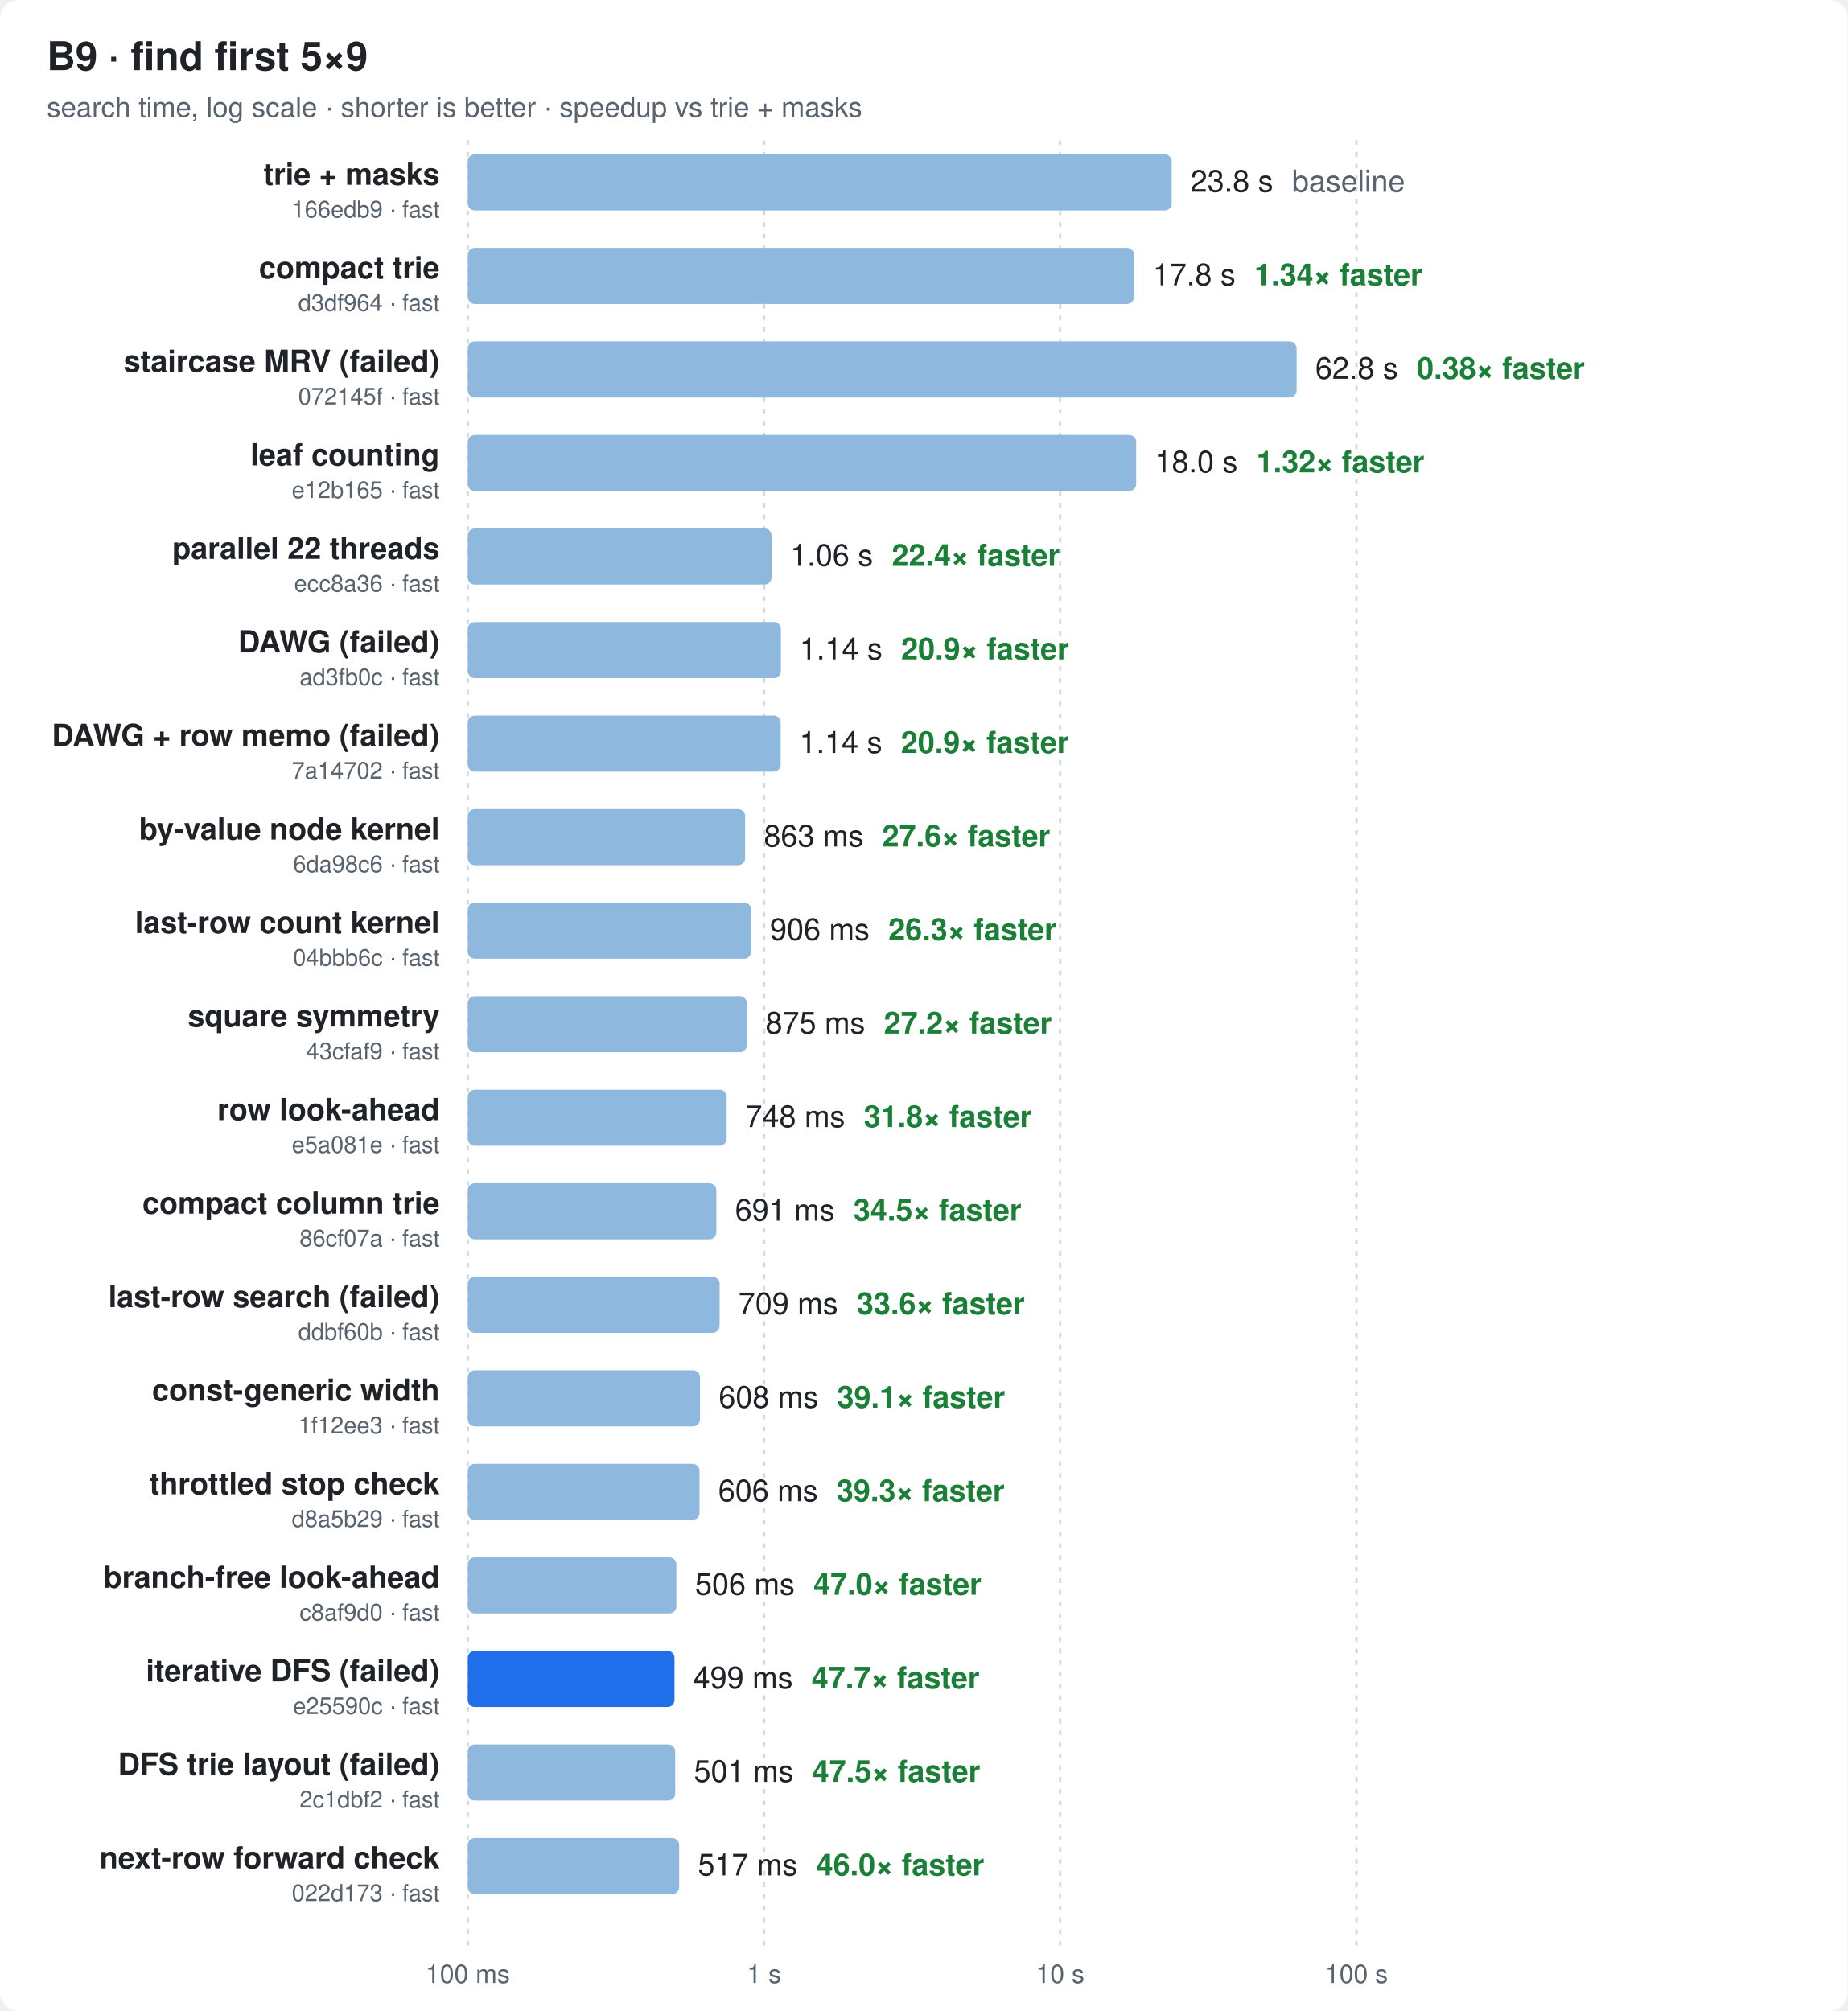
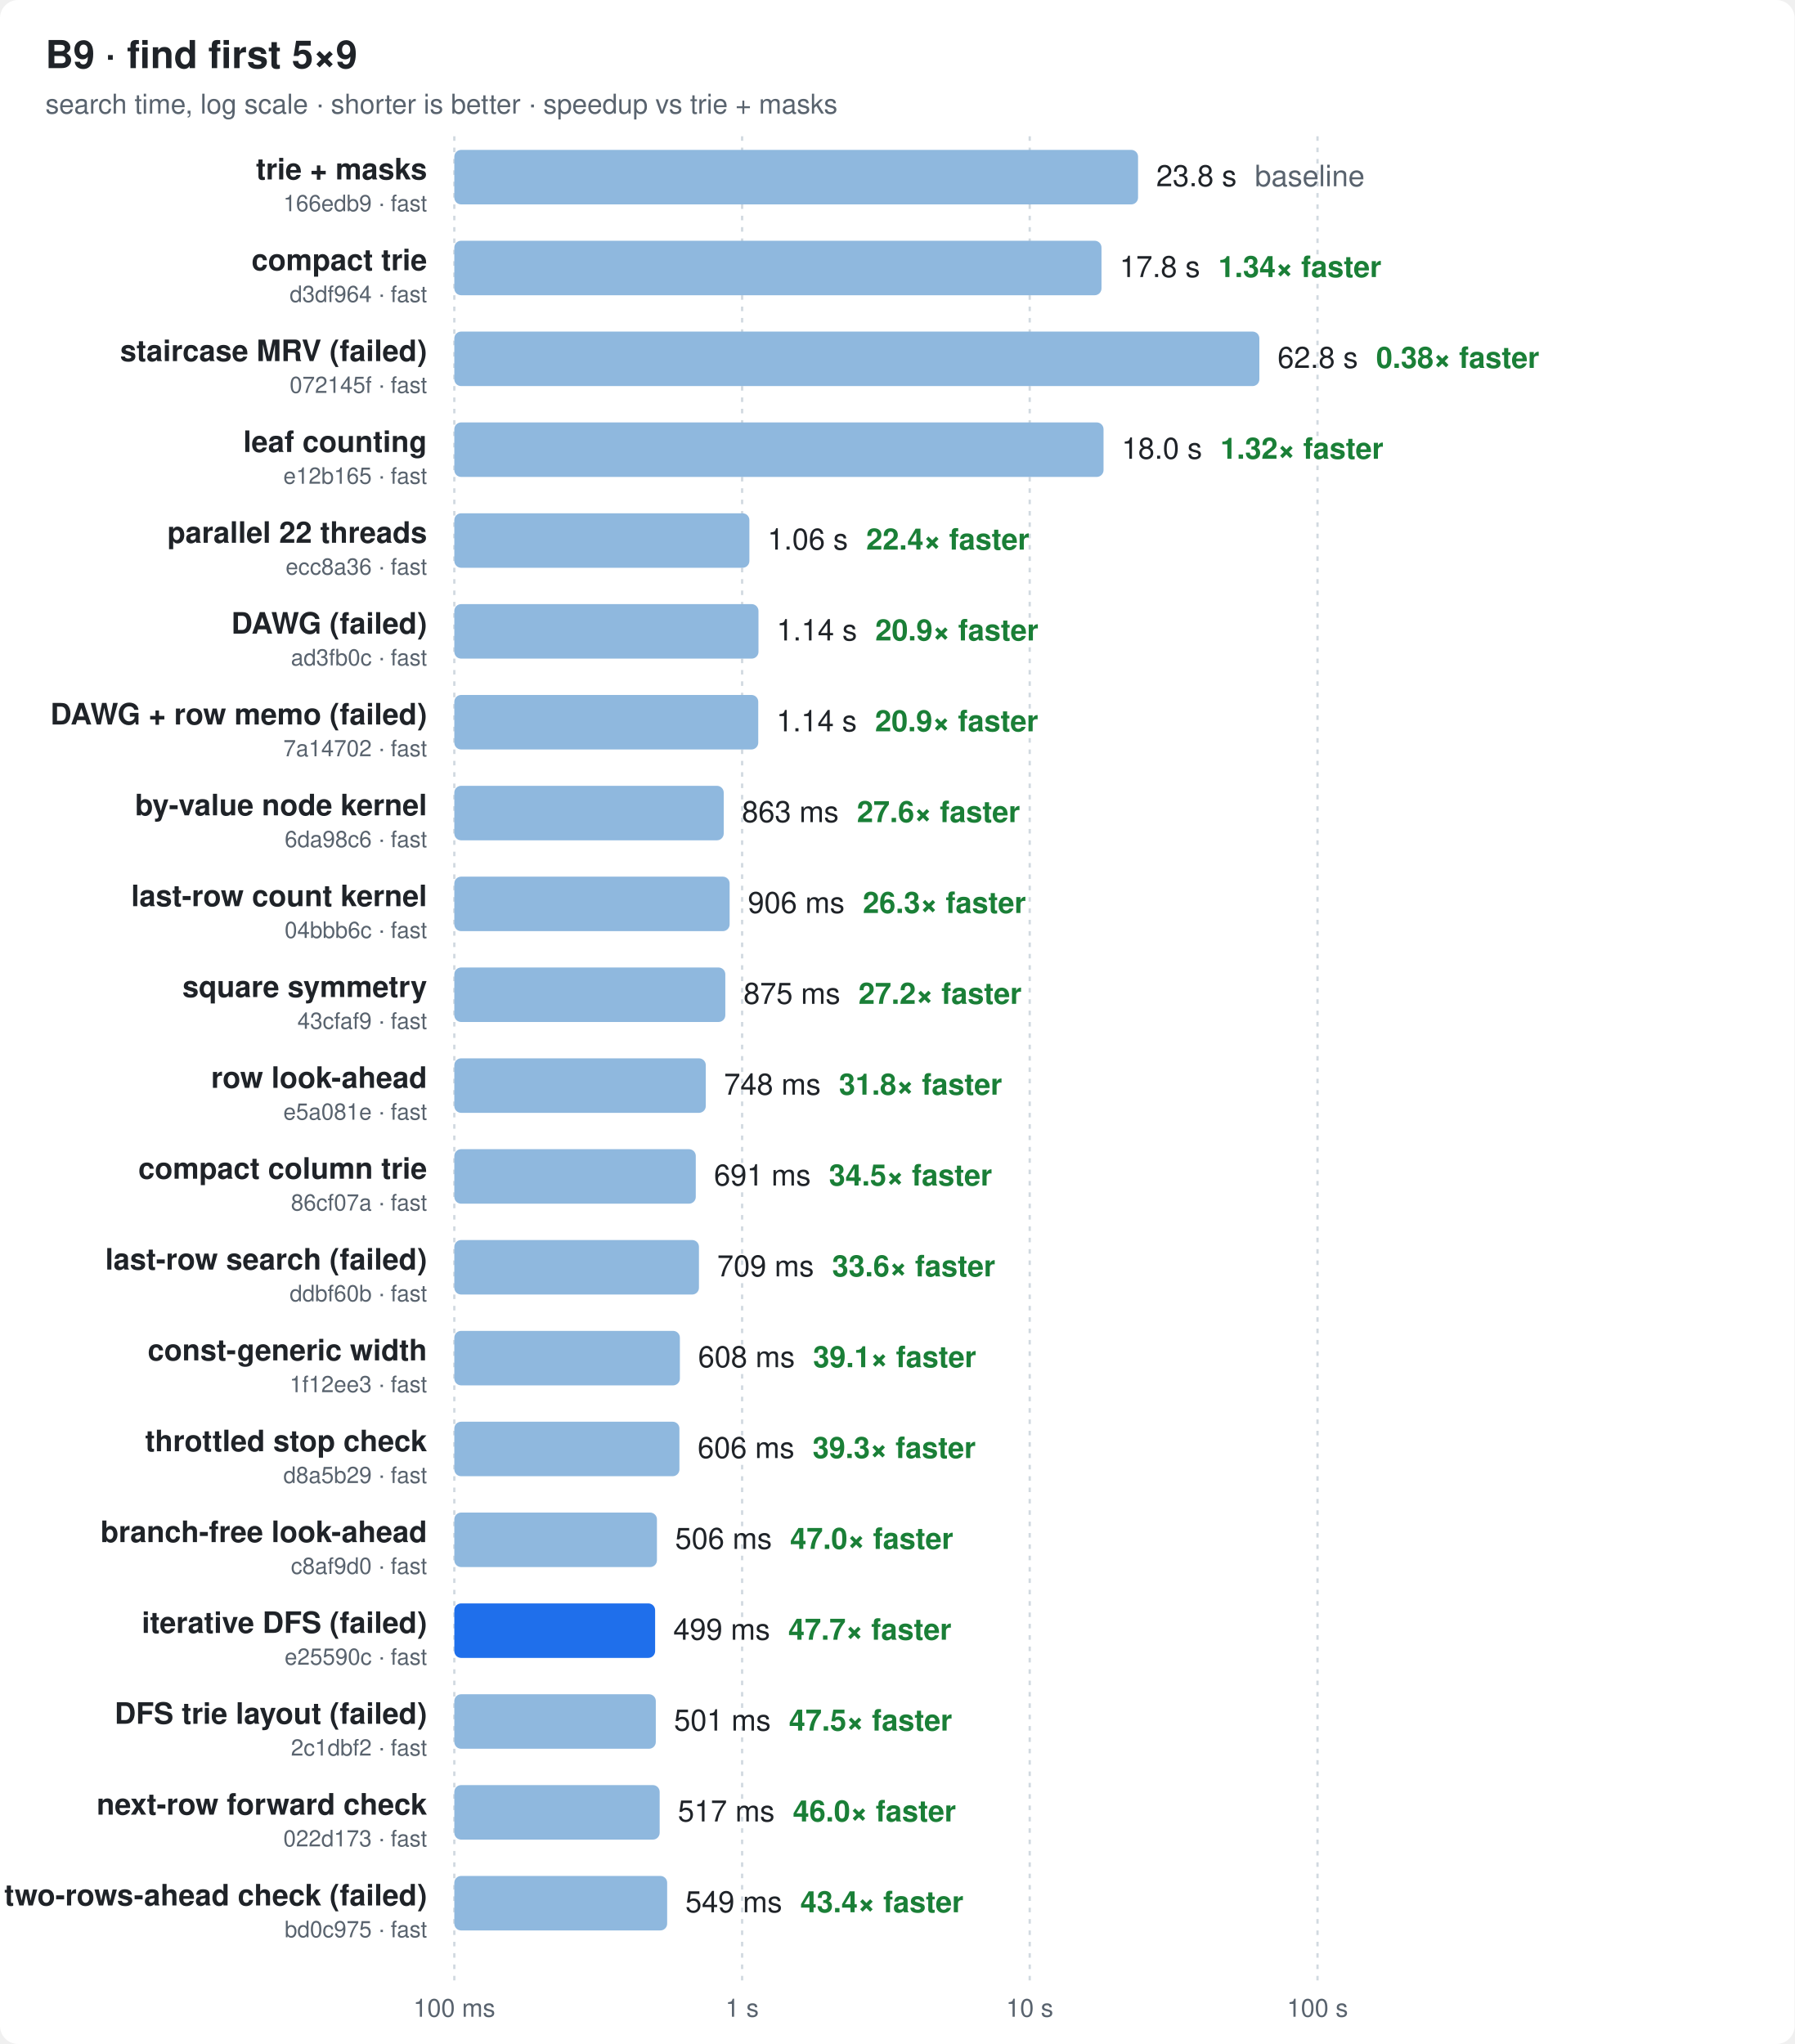
- <svg xmlns="http://www.w3.org/2000/svg" width="790" height="860" viewBox="0 0 790 860" font-family="ui-sans-serif,-apple-system,Segoe UI,Helvetica,Arial,sans-serif">
+ <svg xmlns="http://www.w3.org/2000/svg" width="790" height="900" viewBox="0 0 790 900" font-family="ui-sans-serif,-apple-system,Segoe UI,Helvetica,Arial,sans-serif">
  <style>
  .bg{fill:#ffffff} .t{fill:#1f2328} .m{fill:#59636e} .g{stroke:#d1d9e0}
  .bar{fill:#8fb8de} .best{fill:#1f6feb} .x{fill:#1a7f37;font-weight:600}
  @media (prefers-color-scheme: dark){
    .bg{fill:#0d1117} .t{fill:#e6edf3} .m{fill:#9198a1} .g{stroke:#30363d}
    .bar{fill:#2f5f8f} .best{fill:#4493f8} .x{fill:#3fb950}
  }
</style>
-   <rect class="bg" width="790" height="860" rx="8" />
+   <rect class="bg" width="790" height="900" rx="8" />
  <text class="t" x="20" y="30" font-size="17" font-weight="700">B9 · find first 5×9</text>
  <text class="m" x="20" y="50" font-size="12">search time, log scale · shorter is better · speedup vs trie + masks</text>
-   <line class="g" x1="200.0" x2="200.0" y1="60" y2="832" stroke-dasharray="2 3" />
-   <text class="m" x="200.0" y="848" font-size="11" text-anchor="middle">100 ms</text>
-   <line class="g" x1="326.7" x2="326.7" y1="60" y2="832" stroke-dasharray="2 3" />
-   <text class="m" x="326.7" y="848" font-size="11" text-anchor="middle">1 s</text>
-   <line class="g" x1="453.3" x2="453.3" y1="60" y2="832" stroke-dasharray="2 3" />
-   <text class="m" x="453.3" y="848" font-size="11" text-anchor="middle">10 s</text>
-   <line class="g" x1="580.0" x2="580.0" y1="60" y2="832" stroke-dasharray="2 3" />
-   <text class="m" x="580.0" y="848" font-size="11" text-anchor="middle">100 s</text>
+   <line class="g" x1="200.0" x2="200.0" y1="60" y2="872" stroke-dasharray="2 3" />
+   <text class="m" x="200.0" y="888" font-size="11" text-anchor="middle">100 ms</text>
+   <line class="g" x1="326.7" x2="326.7" y1="60" y2="872" stroke-dasharray="2 3" />
+   <text class="m" x="326.7" y="888" font-size="11" text-anchor="middle">1 s</text>
+   <line class="g" x1="453.3" x2="453.3" y1="60" y2="872" stroke-dasharray="2 3" />
+   <text class="m" x="453.3" y="888" font-size="11" text-anchor="middle">10 s</text>
+   <line class="g" x1="580.0" x2="580.0" y1="60" y2="872" stroke-dasharray="2 3" />
+   <text class="m" x="580.0" y="888" font-size="11" text-anchor="middle">100 s</text>
  <text class="t" x="188" y="79.0" font-size="13" font-weight="600" text-anchor="end">trie + masks</text>
  <text class="m" x="188" y="93.0" font-size="10" text-anchor="end">166edb9 · fast</text>
  <rect class="bar" x="200" y="66" width="301.0" height="24" rx="3" />
  <text class="t" x="509.0" y="82.0" font-size="13">23.8 s<tspan class="m" dx="8">baseline</tspan>
  </text>
  <text class="t" x="188" y="119.0" font-size="13" font-weight="600" text-anchor="end">compact trie</text>
  <text class="m" x="188" y="133.0" font-size="10" text-anchor="end">d3df964 · fast</text>
  <rect class="bar" x="200" y="106" width="284.9" height="24" rx="3" />
  <text class="t" x="492.9" y="122.0" font-size="13">17.8 s<tspan class="x" dx="8">1.34× faster</tspan>
  </text>
  <text class="t" x="188" y="159.0" font-size="13" font-weight="600" text-anchor="end">staircase MRV (failed)</text>
  <text class="m" x="188" y="173.0" font-size="10" text-anchor="end">072145f · fast</text>
  <rect class="bar" x="200" y="146" width="354.4" height="24" rx="3" />
  <text class="t" x="562.4" y="162.0" font-size="13">62.8 s<tspan class="x" dx="8">0.38× faster</tspan>
  </text>
  <text class="t" x="188" y="199.0" font-size="13" font-weight="600" text-anchor="end">leaf counting</text>
  <text class="m" x="188" y="213.0" font-size="10" text-anchor="end">e12b165 · fast</text>
  <rect class="bar" x="200" y="186" width="285.8" height="24" rx="3" />
  <text class="t" x="493.8" y="202.0" font-size="13">18.0 s<tspan class="x" dx="8">1.32× faster</tspan>
  </text>
  <text class="t" x="188" y="239.0" font-size="13" font-weight="600" text-anchor="end">parallel 22 threads</text>
  <text class="m" x="188" y="253.0" font-size="10" text-anchor="end">ecc8a36 · fast</text>
  <rect class="bar" x="200" y="226" width="129.9" height="24" rx="3" />
  <text class="t" x="337.9" y="242.0" font-size="13">1.06 s<tspan class="x" dx="8">22.4× faster</tspan>
  </text>
  <text class="t" x="188" y="279.0" font-size="13" font-weight="600" text-anchor="end">DAWG (failed)</text>
  <text class="m" x="188" y="293.0" font-size="10" text-anchor="end">ad3fb0c · fast</text>
  <rect class="bar" x="200" y="266" width="133.9" height="24" rx="3" />
  <text class="t" x="341.9" y="282.0" font-size="13">1.14 s<tspan class="x" dx="8">20.9× faster</tspan>
  </text>
  <text class="t" x="188" y="319.0" font-size="13" font-weight="600" text-anchor="end">DAWG + row memo (failed)</text>
  <text class="m" x="188" y="333.0" font-size="10" text-anchor="end">7a14702 · fast</text>
  <rect class="bar" x="200" y="306" width="133.8" height="24" rx="3" />
  <text class="t" x="341.8" y="322.0" font-size="13">1.14 s<tspan class="x" dx="8">20.9× faster</tspan>
  </text>
  <text class="t" x="188" y="359.0" font-size="13" font-weight="600" text-anchor="end">by-value node kernel</text>
  <text class="m" x="188" y="373.0" font-size="10" text-anchor="end">6da98c6 · fast</text>
  <rect class="bar" x="200" y="346" width="118.6" height="24" rx="3" />
  <text class="t" x="326.6" y="362.0" font-size="13">863 ms<tspan class="x" dx="8">27.6× faster</tspan>
  </text>
  <text class="t" x="188" y="399.0" font-size="13" font-weight="600" text-anchor="end">last-row count kernel</text>
  <text class="m" x="188" y="413.0" font-size="10" text-anchor="end">04bbb6c · fast</text>
  <rect class="bar" x="200" y="386" width="121.2" height="24" rx="3" />
  <text class="t" x="329.2" y="402.0" font-size="13">906 ms<tspan class="x" dx="8">26.3× faster</tspan>
  </text>
  <text class="t" x="188" y="439.0" font-size="13" font-weight="600" text-anchor="end">square symmetry</text>
  <text class="m" x="188" y="453.0" font-size="10" text-anchor="end">43cfaf9 · fast</text>
  <rect class="bar" x="200" y="426" width="119.3" height="24" rx="3" />
  <text class="t" x="327.3" y="442.0" font-size="13">875 ms<tspan class="x" dx="8">27.2× faster</tspan>
  </text>
  <text class="t" x="188" y="479.0" font-size="13" font-weight="600" text-anchor="end">row look-ahead</text>
  <text class="m" x="188" y="493.0" font-size="10" text-anchor="end">e5a081e · fast</text>
  <rect class="bar" x="200" y="466" width="110.7" height="24" rx="3" />
  <text class="t" x="318.7" y="482.0" font-size="13">748 ms<tspan class="x" dx="8">31.8× faster</tspan>
  </text>
  <text class="t" x="188" y="519.0" font-size="13" font-weight="600" text-anchor="end">compact column trie</text>
  <text class="m" x="188" y="533.0" font-size="10" text-anchor="end">86cf07a · fast</text>
  <rect class="bar" x="200" y="506" width="106.3" height="24" rx="3" />
  <text class="t" x="314.3" y="522.0" font-size="13">691 ms<tspan class="x" dx="8">34.5× faster</tspan>
  </text>
  <text class="t" x="188" y="559.0" font-size="13" font-weight="600" text-anchor="end">last-row search (failed)</text>
  <text class="m" x="188" y="573.0" font-size="10" text-anchor="end">ddbf60b · fast</text>
  <rect class="bar" x="200" y="546" width="107.7" height="24" rx="3" />
  <text class="t" x="315.7" y="562.0" font-size="13">709 ms<tspan class="x" dx="8">33.6× faster</tspan>
  </text>
  <text class="t" x="188" y="599.0" font-size="13" font-weight="600" text-anchor="end">const-generic width</text>
  <text class="m" x="188" y="613.0" font-size="10" text-anchor="end">1f12ee3 · fast</text>
  <rect class="bar" x="200" y="586" width="99.3" height="24" rx="3" />
  <text class="t" x="307.3" y="602.0" font-size="13">608 ms<tspan class="x" dx="8">39.1× faster</tspan>
  </text>
  <text class="t" x="188" y="639.0" font-size="13" font-weight="600" text-anchor="end">throttled stop check</text>
  <text class="m" x="188" y="653.0" font-size="10" text-anchor="end">d8a5b29 · fast</text>
  <rect class="bar" x="200" y="626" width="99.1" height="24" rx="3" />
  <text class="t" x="307.1" y="642.0" font-size="13">606 ms<tspan class="x" dx="8">39.3× faster</tspan>
  </text>
  <text class="t" x="188" y="679.0" font-size="13" font-weight="600" text-anchor="end">branch-free look-ahead</text>
  <text class="m" x="188" y="693.0" font-size="10" text-anchor="end">c8af9d0 · fast</text>
  <rect class="bar" x="200" y="666" width="89.2" height="24" rx="3" />
  <text class="t" x="297.2" y="682.0" font-size="13">506 ms<tspan class="x" dx="8">47.0× faster</tspan>
  </text>
  <text class="t" x="188" y="719.0" font-size="13" font-weight="600" text-anchor="end">iterative DFS (failed)</text>
  <text class="m" x="188" y="733.0" font-size="10" text-anchor="end">e25590c · fast</text>
  <rect class="best" x="200" y="706" width="88.4" height="24" rx="3" />
  <text class="t" x="296.4" y="722.0" font-size="13">499 ms<tspan class="x" dx="8">47.7× faster</tspan>
  </text>
  <text class="t" x="188" y="759.0" font-size="13" font-weight="600" text-anchor="end">DFS trie layout (failed)</text>
  <text class="m" x="188" y="773.0" font-size="10" text-anchor="end">2c1dbf2 · fast</text>
  <rect class="bar" x="200" y="746" width="88.7" height="24" rx="3" />
  <text class="t" x="296.7" y="762.0" font-size="13">501 ms<tspan class="x" dx="8">47.5× faster</tspan>
  </text>
  <text class="t" x="188" y="799.0" font-size="13" font-weight="600" text-anchor="end">next-row forward check</text>
  <text class="m" x="188" y="813.0" font-size="10" text-anchor="end">022d173 · fast</text>
  <rect class="bar" x="200" y="786" width="90.4" height="24" rx="3" />
  <text class="t" x="298.4" y="802.0" font-size="13">517 ms<tspan class="x" dx="8">46.0× faster</tspan>
  </text>
+   <text class="t" x="188" y="839.0" font-size="13" font-weight="600" text-anchor="end">two-rows-ahead check (failed)</text>
+   <text class="m" x="188" y="853.0" font-size="10" text-anchor="end">bd0c975 · fast</text>
+   <rect class="bar" x="200" y="826" width="93.7" height="24" rx="3" />
+   <text class="t" x="301.7" y="842.0" font-size="13">549 ms<tspan class="x" dx="8">43.4× faster</tspan>
+   </text>
</svg>
